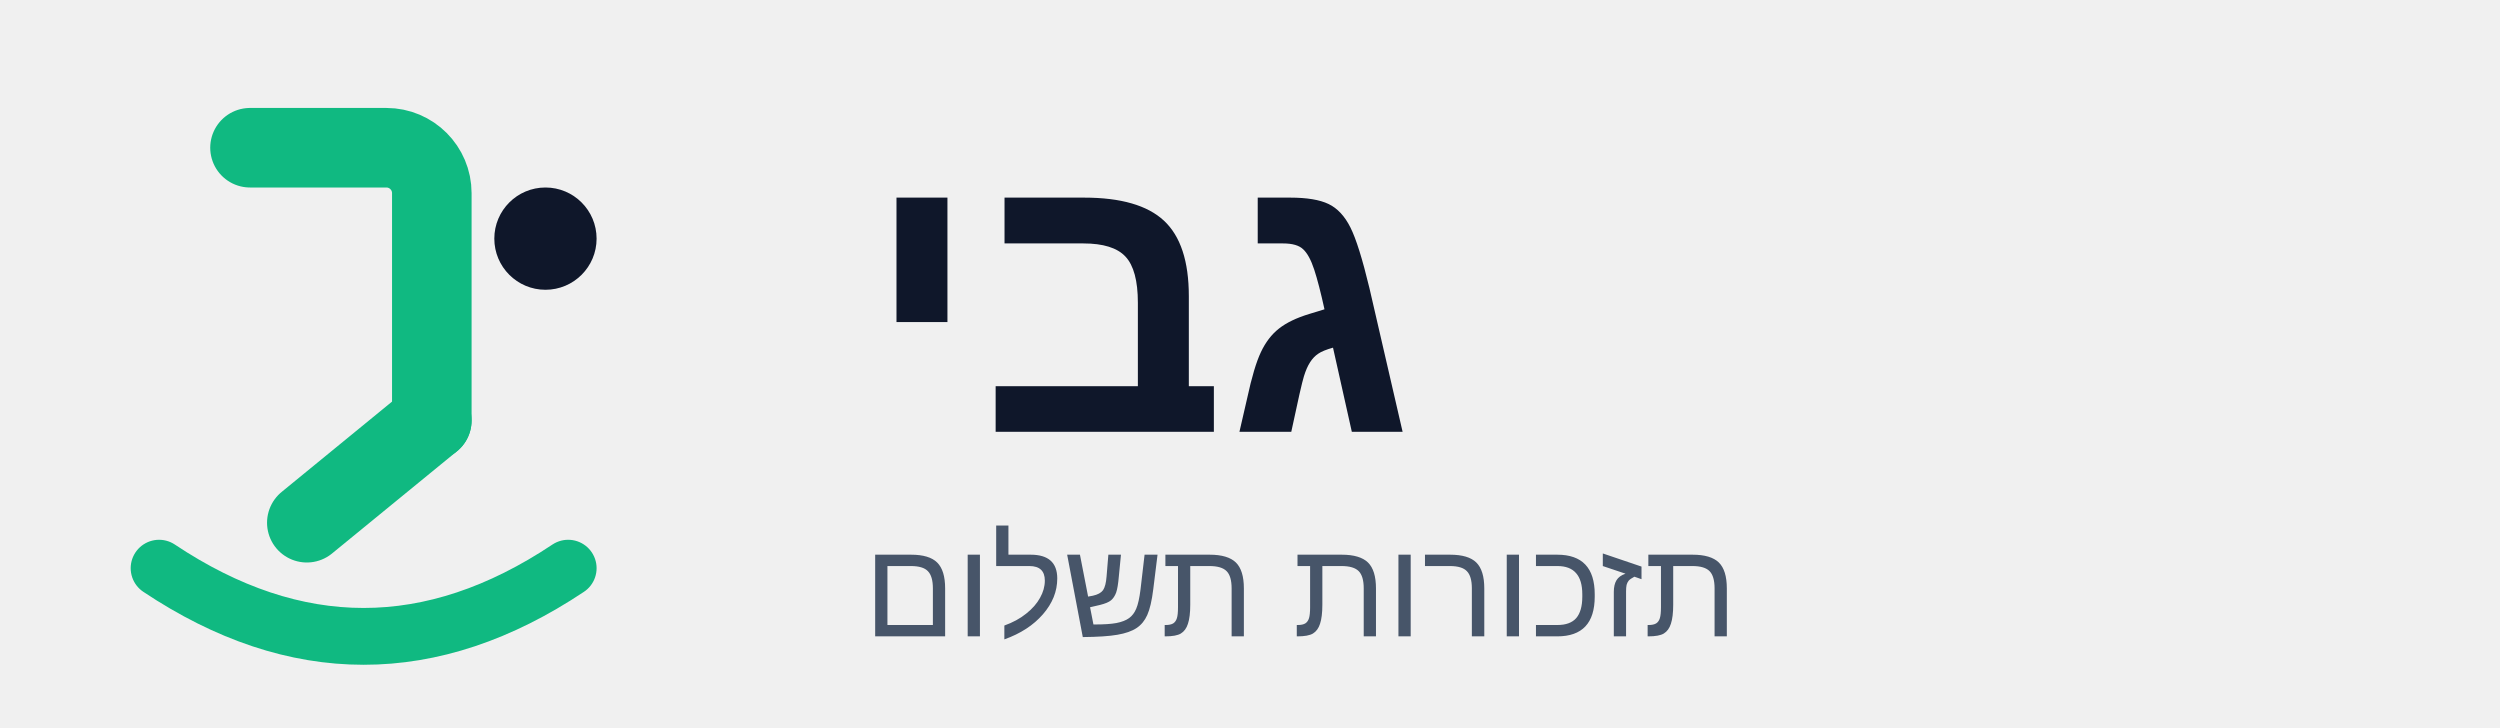
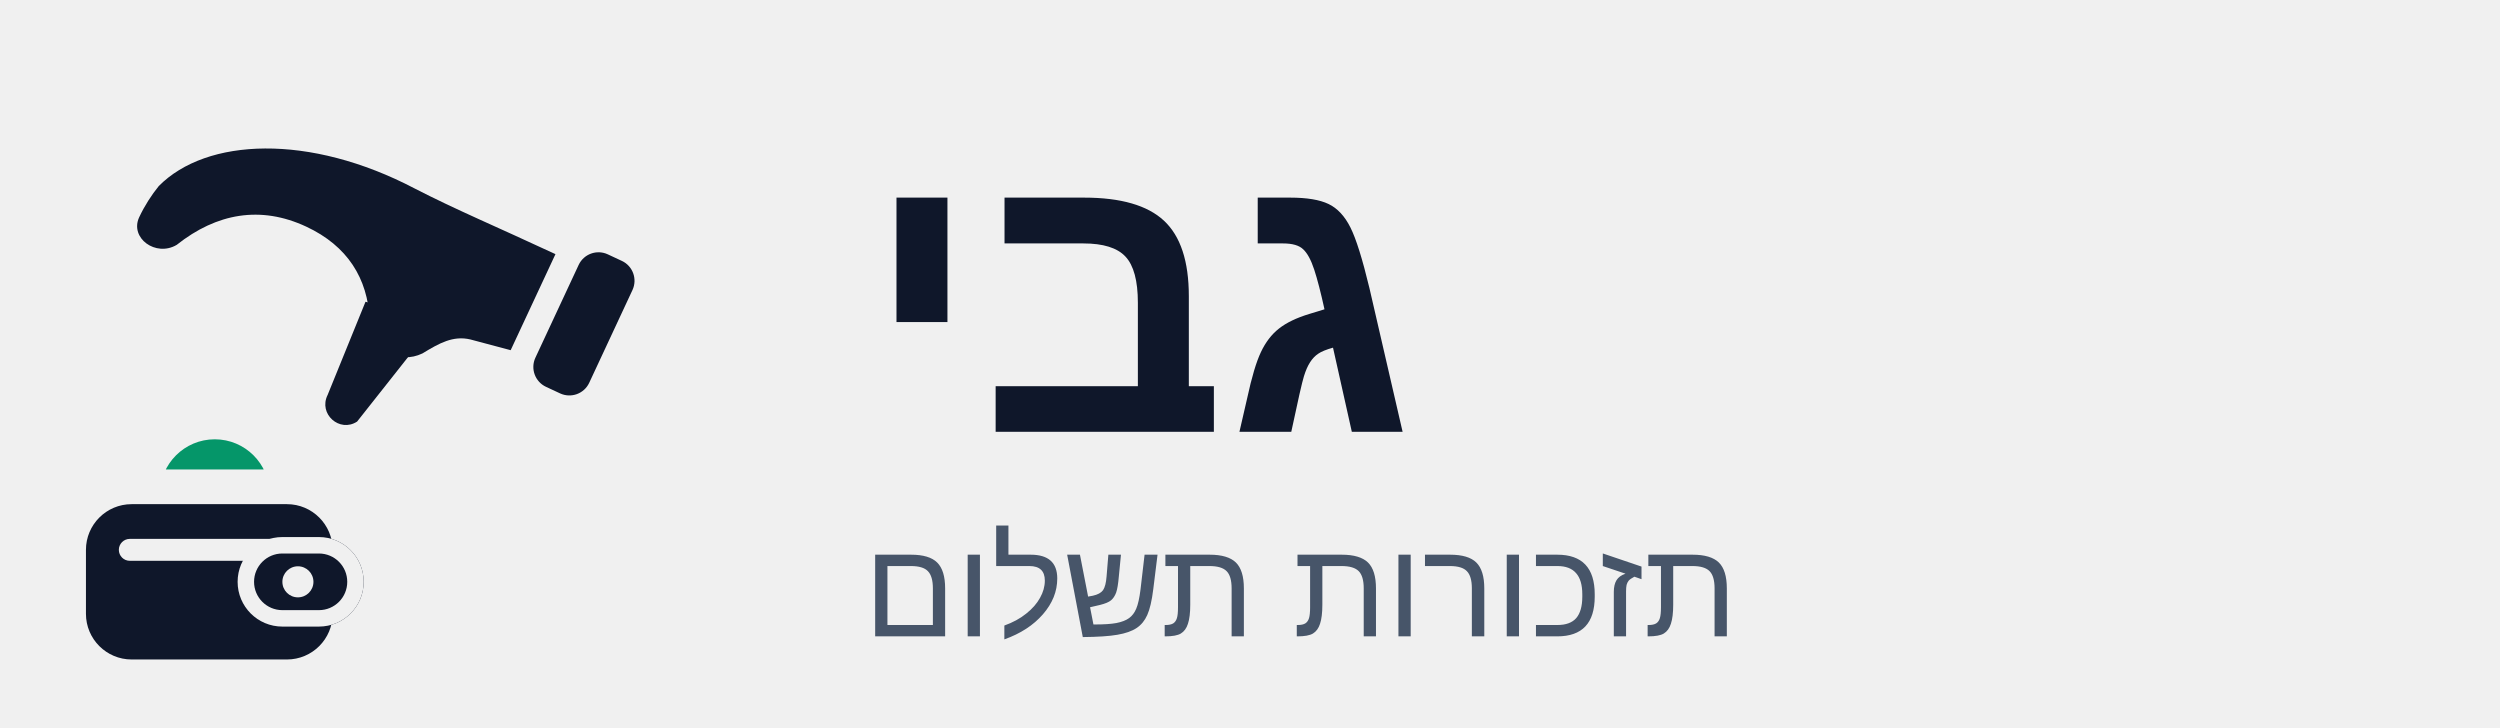
<svg xmlns="http://www.w3.org/2000/svg" viewBox="0 0 220 64" role="img" aria-label="גבי – תזכורות תשלום">
  <g>
-     <path d="M22 13h12a4 4 0 0 1 4 4v20" fill="none" stroke="#10B981" stroke-width="7" stroke-linecap="round" stroke-linejoin="round" />
-     <path d="M38 37l-11 9" fill="none" stroke="#10B981" stroke-width="7" stroke-linecap="round" />
-     <path d="M14 50q18 12 36 0" fill="none" stroke="#10B981" stroke-width="5" stroke-linecap="round" />
-     <circle cx="48" cy="21" r="4.5" fill="#0F172A" />
+     <defs>
+       <mask id="w-l" maskUnits="userSpaceOnUse" x="-100" y="-100" width="300" height="300">
+         <g fill="#fff">
+           <rect x="8.4" y="56.1" width="27" height="17" rx="5" />
+           <rect x="25" y="59.7" width="13.8" height="9.8" rx="4.9" />
+         </g>
+         <g fill="#000">
+           <rect x="12" y="59.9" width="19.8" height="2.4" rx="1.2" />
+           <rect x="25" y="59.7" width="13.8" height="9.8" rx="4.9" />
+         </g>
+         <g fill="#fff">
+           <rect x="26.8" y="61.5" width="10.2" height="6.2" rx="3.1" />
+         </g>
+         <g fill="#000">
+           <circle cx="31.6" cy="64.6" r="1.7" />
+         </g>
+       </mask>
+       <clipPath id="c-l">
+         <rect x="-300" y="-300" width="600" height="352.3" />
+       </clipPath>
+     </defs>
+     <g transform="translate(0.81 -0.738) scale(0.804)">
+       <g transform="translate(11.1 -14.8) rotate(25 32 32) translate(0 82) scale(1 -1)" fill="#0F172A">
+         <path d="M9 31 C9 28.5 12.5 27.8 14 30 C16.5 35 20.5 37.8 26 37.8 C31 37.8 34.5 35.5 36.6 31.5 C38.4 28.6 41.6 28.4 43.4 30.6 C44.6 32.4 45.6 33.8 47.5 34.2 L52 35 L52 46.6 C45 46.6 40 46.4 35 46.6 C22 47.2 12 42 9.5 35 C9.2 33.8 9 32.4 9 31 Z" />
+         <path d="M35.6 33.5 L35 22.5 C34.7 20.2 37.6 19 39 20.8 L42.4 30.5 L43.2 34 Z" transform="rotate(6 39.4 31)" />
+         <rect x="54.8" y="33" width="6.5" height="16" rx="2.4" />
+       </g>
+       <rect x="3.4" y="50.1" width="39" height="29" fill="#0F172A" mask="url(#w-l)" />
+       <circle cx="22.5" cy="55" r="6" fill="#059669" clip-path="url(#c-l)" />
+     </g>
  </g>
  <text x="76" y="38" font-family="Rubik, Heebo, Arial, sans-serif" font-weight="800" font-size="34" fill="#0F172A">גבי</text>
  <text x="76" y="56" font-family="Heebo, Arial, sans-serif" font-weight="500" font-size="12" fill="#475569">תזכורות תשלום</text>
</svg>
